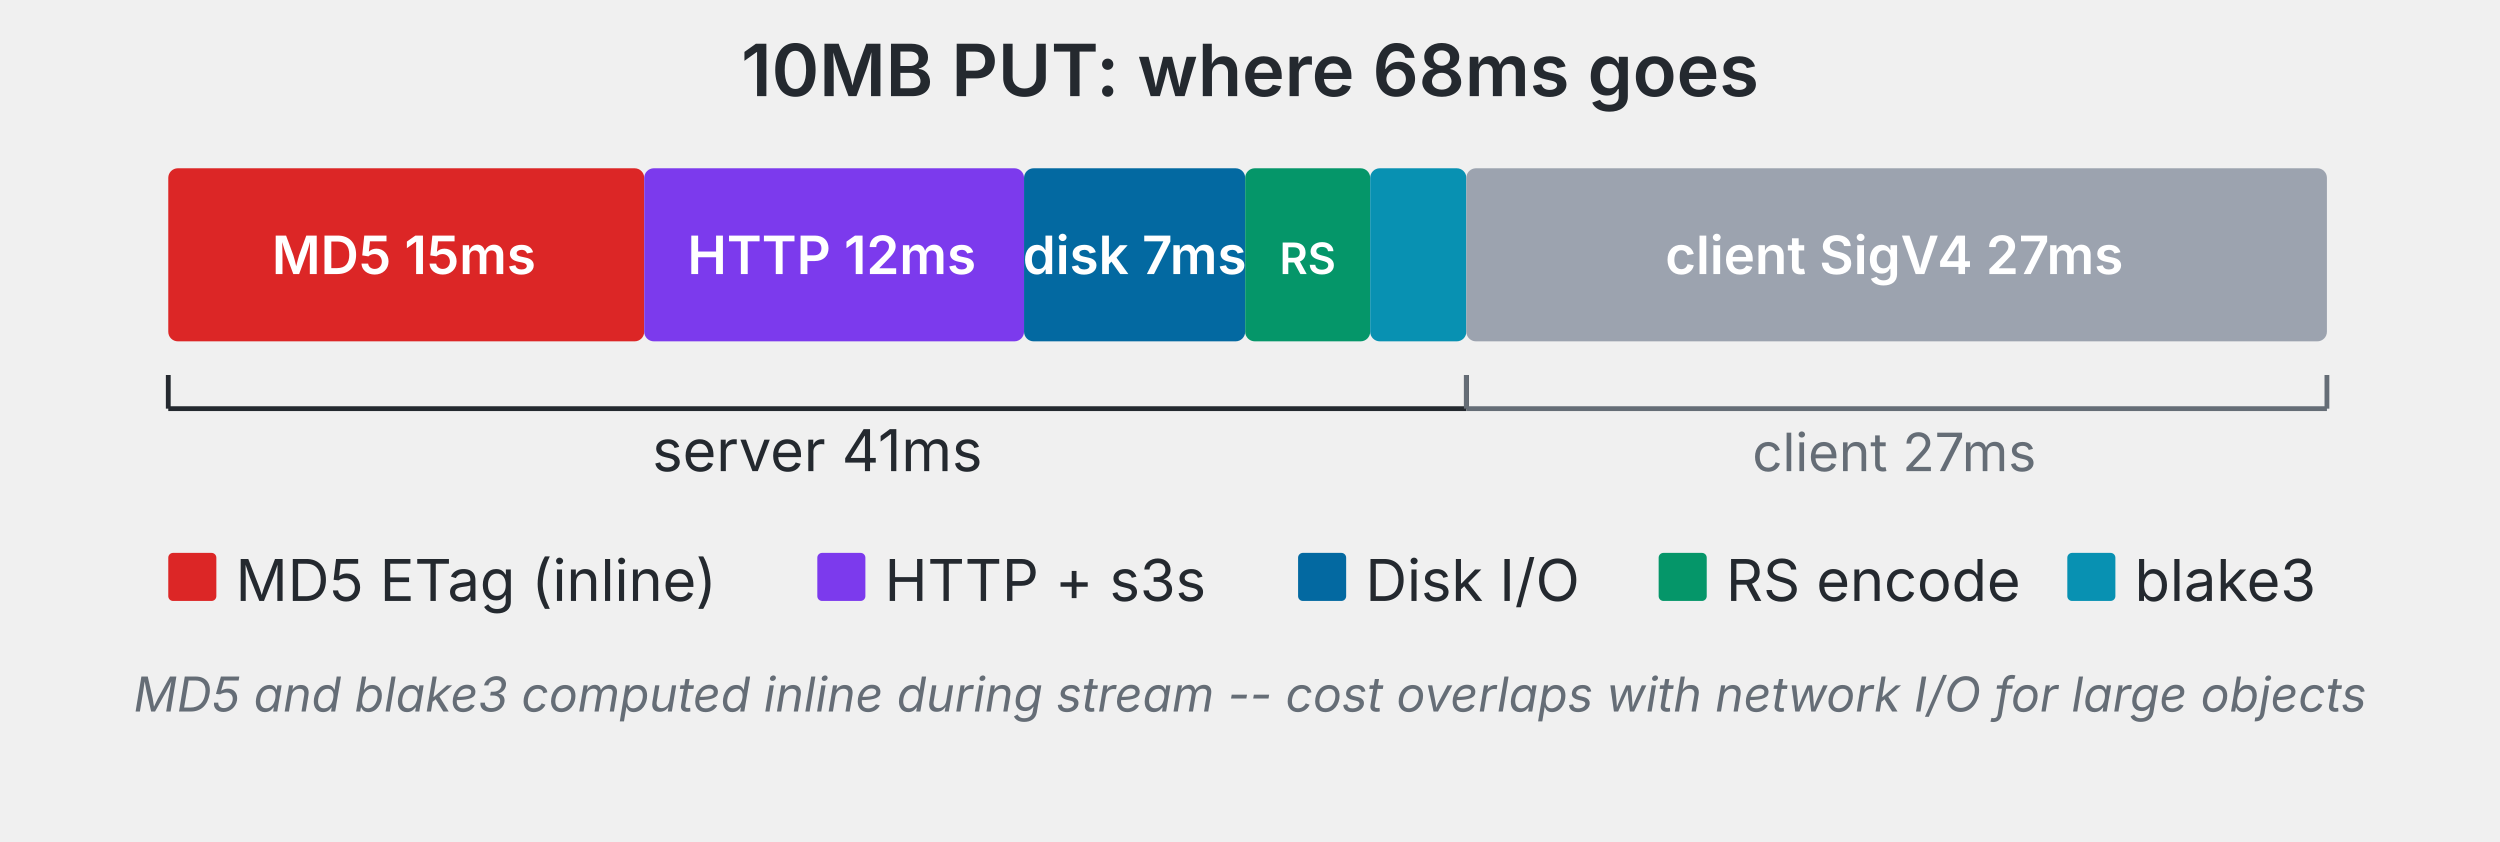
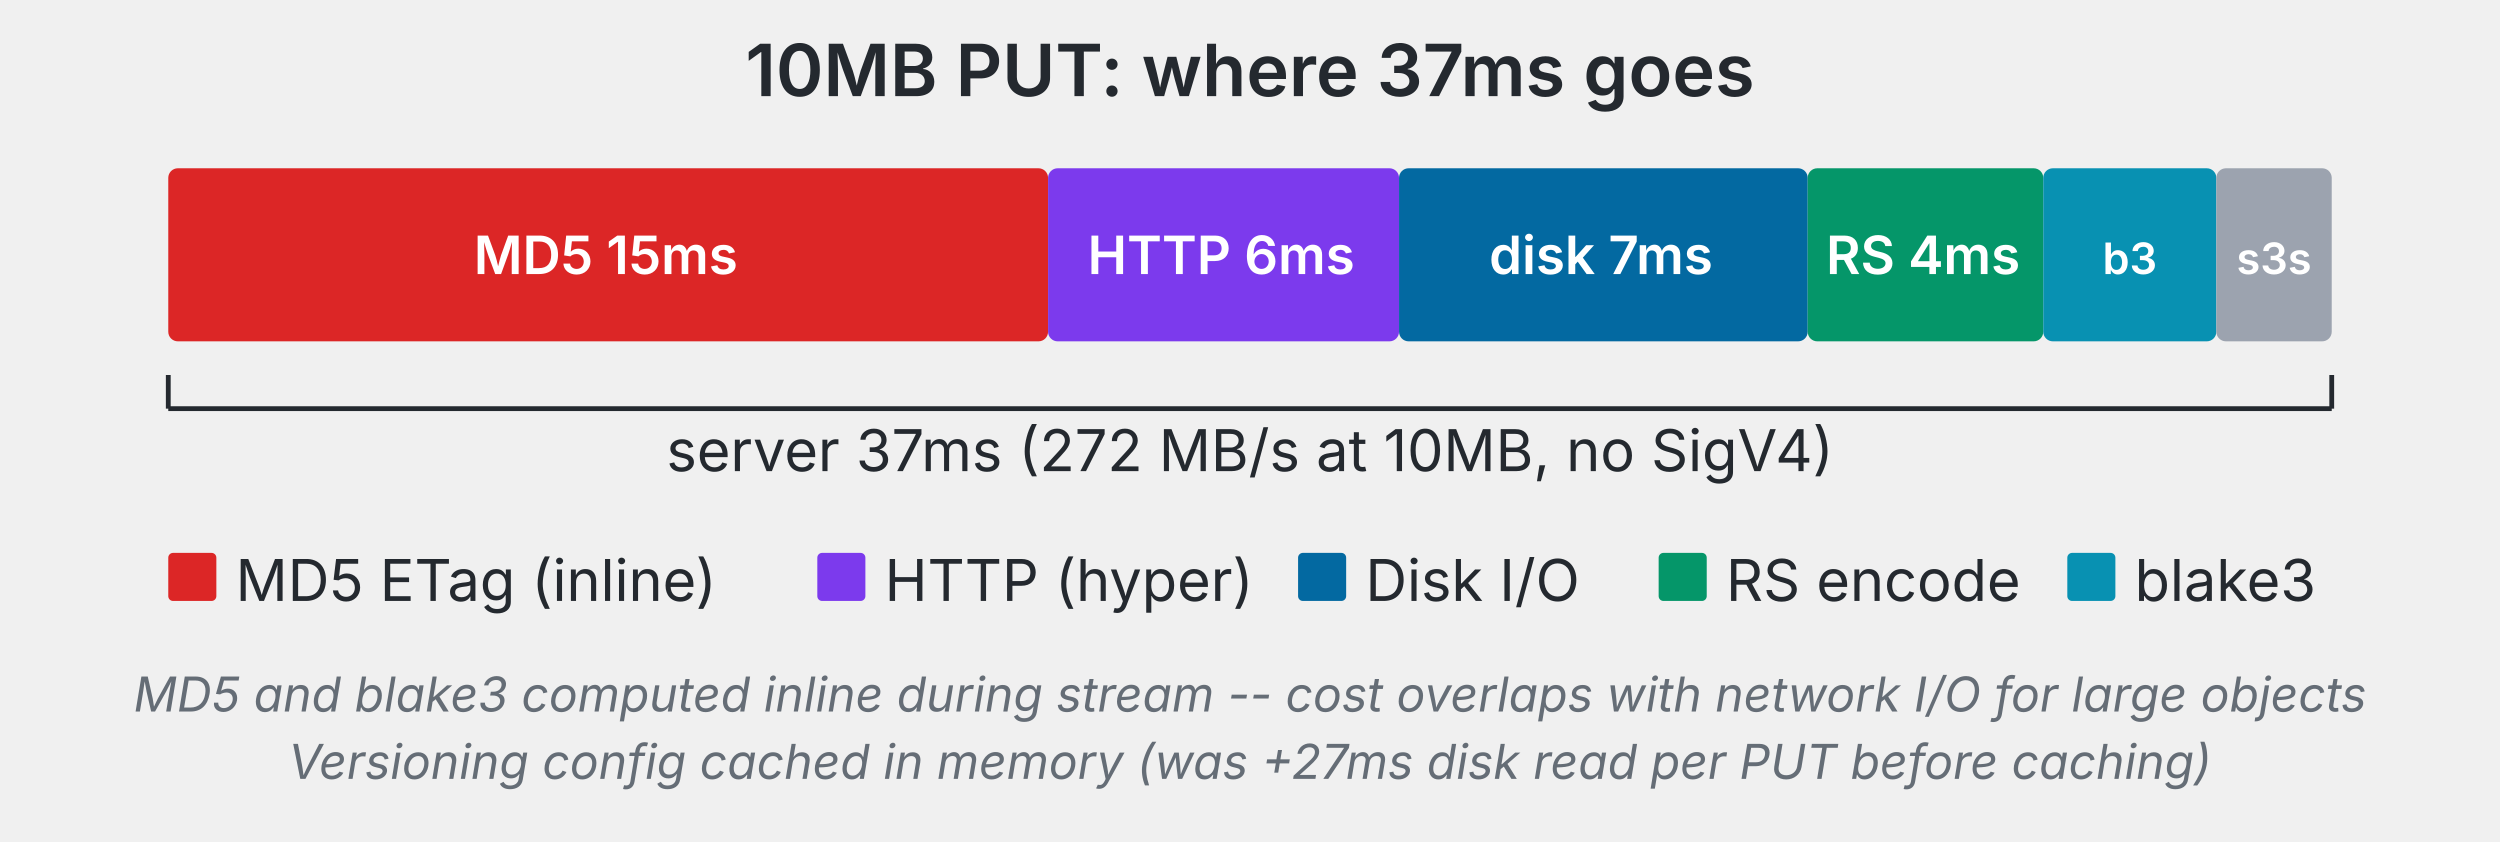
<svg xmlns="http://www.w3.org/2000/svg" viewBox="0 0 520 175" font-family="system-ui,-apple-system,sans-serif">
-   <text x="260" y="20" text-anchor="middle" style="font-size:15px;font-weight:600;fill:#24292f">10MB PUT: where 68ms goes</text>
-   <rect x="35" y="35" width="99" height="36" rx="2" fill="#dc2626" />
-   <text x="84" y="57" text-anchor="middle" style="font-size:11px;font-weight:600;fill:#fff">MD5 15ms</text>
-   <rect x="134" y="35" width="79" height="36" rx="2" fill="#7c3aed" />
-   <text x="173" y="57" text-anchor="middle" style="font-size:11px;font-weight:600;fill:#fff">HTTP 12ms</text>
-   <rect x="213" y="35" width="46" height="36" rx="2" fill="#0369a1" />
-   <text x="236" y="57" text-anchor="middle" style="font-size:11px;font-weight:600;fill:#fff">disk 7ms</text>
-   <rect x="259" y="35" width="26" height="36" rx="2" fill="#059669" />
-   <text x="272" y="57" text-anchor="middle" style="font-size:9px;font-weight:600;fill:#fff">RS</text>
-   <rect x="285" y="35" width="20" height="36" rx="2" fill="#0891b2" />
-   <rect x="305" y="35" width="179" height="36" rx="2" fill="#9ca3af" />
-   <text x="394" y="57" text-anchor="middle" style="font-size:11px;font-weight:600;fill:#fff">client SigV4 27ms</text>
+   <text x="260" y="20" text-anchor="middle" style="font-size:15px;font-weight:600;fill:#24292f">10MB PUT: where 37ms goes</text>
+   <rect x="35" y="35" width="183" height="36" rx="2" fill="#dc2626" />
+   <text x="126" y="57" text-anchor="middle" style="font-size:11px;font-weight:600;fill:#fff">MD5 15ms</text>
+   <rect x="218" y="35" width="73" height="36" rx="2" fill="#7c3aed" />
+   <text x="254" y="57" text-anchor="middle" style="font-size:11px;font-weight:600;fill:#fff">HTTP 6ms</text>
+   <rect x="291" y="35" width="85" height="36" rx="2" fill="#0369a1" />
+   <text x="333" y="57" text-anchor="middle" style="font-size:11px;font-weight:600;fill:#fff">disk 7ms</text>
+   <rect x="376" y="35" width="49" height="36" rx="2" fill="#059669" />
+   <text x="400" y="57" text-anchor="middle" style="font-size:11px;font-weight:600;fill:#fff">RS 4ms</text>
+   <rect x="425" y="35" width="36" height="36" rx="2" fill="#0891b2" />
+   <text x="443" y="57" text-anchor="middle" style="font-size:9px;font-weight:600;fill:#fff">b3</text>
+   <rect x="461" y="35" width="24" height="36" rx="2" fill="#9ca3af" />
+   <text x="473" y="57" text-anchor="middle" style="font-size:9px;font-weight:600;fill:#fff">s3s</text>
  <line x1="35" y1="78" x2="35" y2="85" style="stroke:#24292f;stroke-width:1" />
-   <line x1="35" y1="85" x2="305" y2="85" style="stroke:#24292f;stroke-width:1" />
-   <line x1="305" y1="78" x2="305" y2="85" style="stroke:#24292f;stroke-width:1" />
-   <text x="170" y="98" text-anchor="middle" style="font-size:12px;fill:#24292f">server 41ms</text>
-   <line x1="305" y1="78" x2="305" y2="85" style="stroke:#656d76;stroke-width:1" />
-   <line x1="305" y1="85" x2="484" y2="85" style="stroke:#656d76;stroke-width:1" />
-   <line x1="484" y1="78" x2="484" y2="85" style="stroke:#656d76;stroke-width:1" />
-   <text x="394" y="98" text-anchor="middle" style="font-size:11px;fill:#656d76">client 27ms</text>
+   <line x1="35" y1="85" x2="485" y2="85" style="stroke:#24292f;stroke-width:1" />
+   <line x1="485" y1="78" x2="485" y2="85" style="stroke:#24292f;stroke-width:1" />
+   <text x="260" y="98" text-anchor="middle" style="font-size:12px;fill:#24292f">server 37ms (272 MB/s at 10MB, no SigV4)</text>
  <rect x="35" y="115" width="10" height="10" rx="1" fill="#dc2626" />
  <text x="49" y="125" style="font-size:12px;fill:#24292f">MD5 ETag (inline)</text>
  <rect x="170" y="115" width="10" height="10" rx="1" fill="#7c3aed" />
-   <text x="184" y="125" style="font-size:12px;fill:#24292f">HTTP + s3s</text>
+   <text x="184" y="125" style="font-size:12px;fill:#24292f">HTTP (hyper)</text>
  <rect x="270" y="115" width="10" height="10" rx="1" fill="#0369a1" />
  <text x="284" y="125" style="font-size:12px;fill:#24292f">Disk I/O</text>
  <rect x="345" y="115" width="10" height="10" rx="1" fill="#059669" />
  <text x="359" y="125" style="font-size:12px;fill:#24292f">RS encode</text>
  <rect x="430" y="115" width="10" height="10" rx="1" fill="#0891b2" />
  <text x="444" y="125" style="font-size:12px;fill:#24292f">blake3</text>
  <text x="260" y="148" text-anchor="middle" style="font-size:10px;font-style:italic;fill:#656d76">MD5 and blake3 computed inline during stream -- cost overlaps with network I/O for large objects</text>
+   <text x="260" y="162" text-anchor="middle" style="font-size:10px;font-style:italic;fill:#656d76">Versioning config cached in memory (was +27ms disk read per PUT before caching)</text>
</svg>
